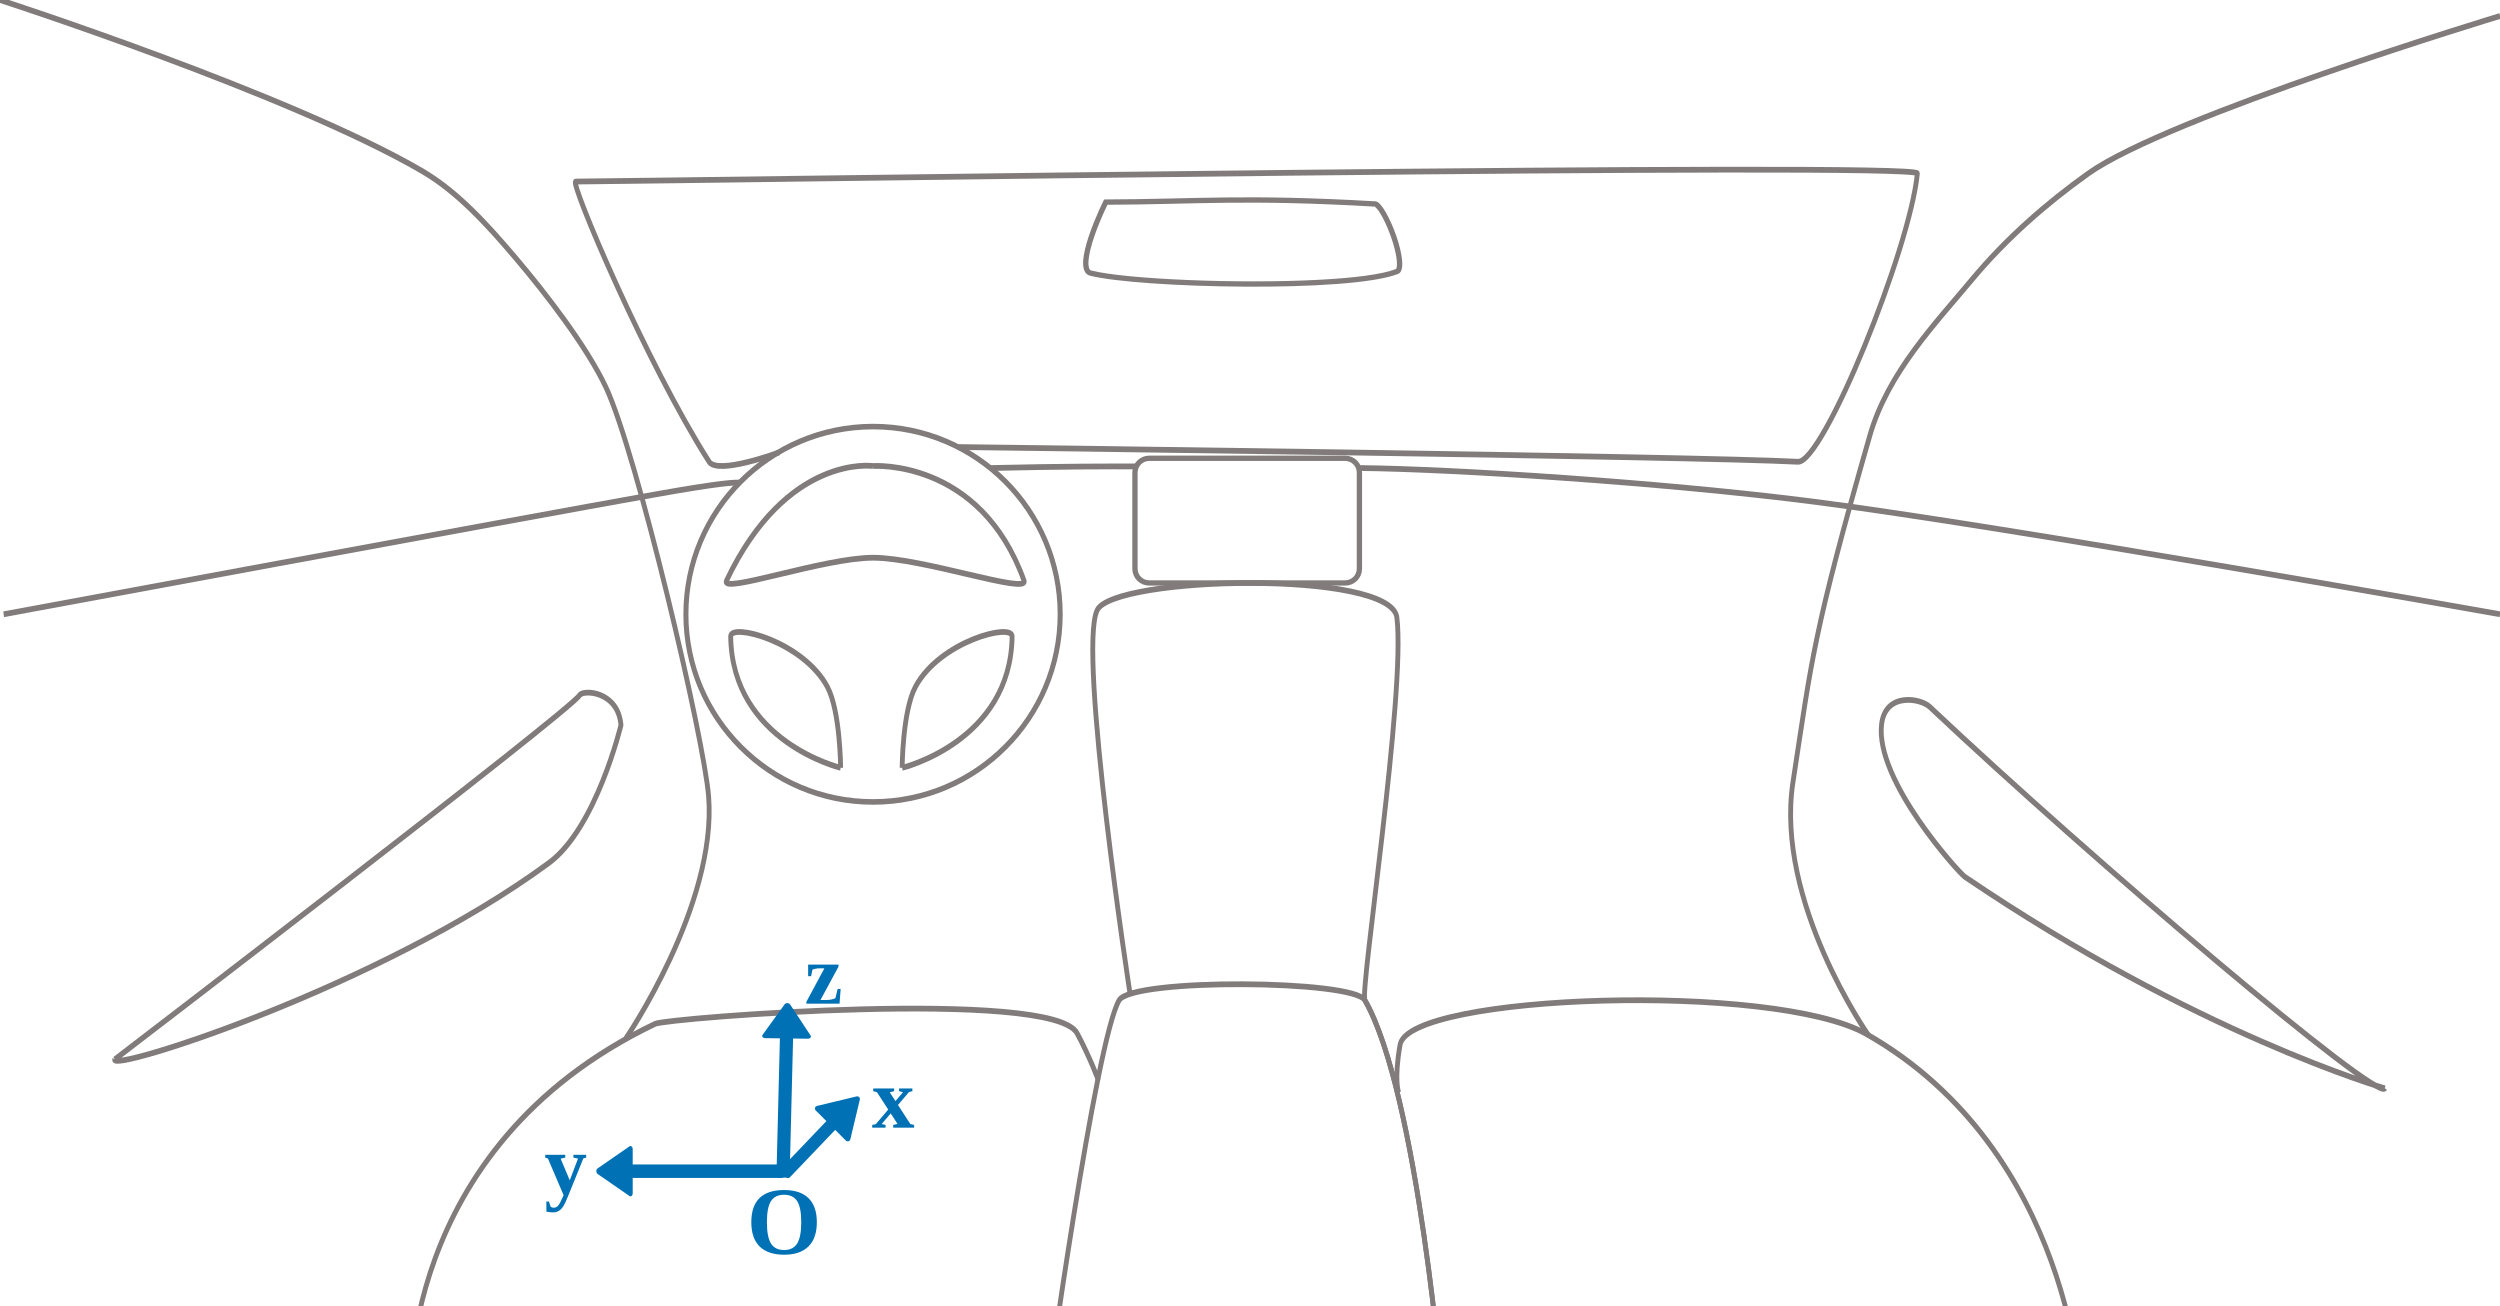
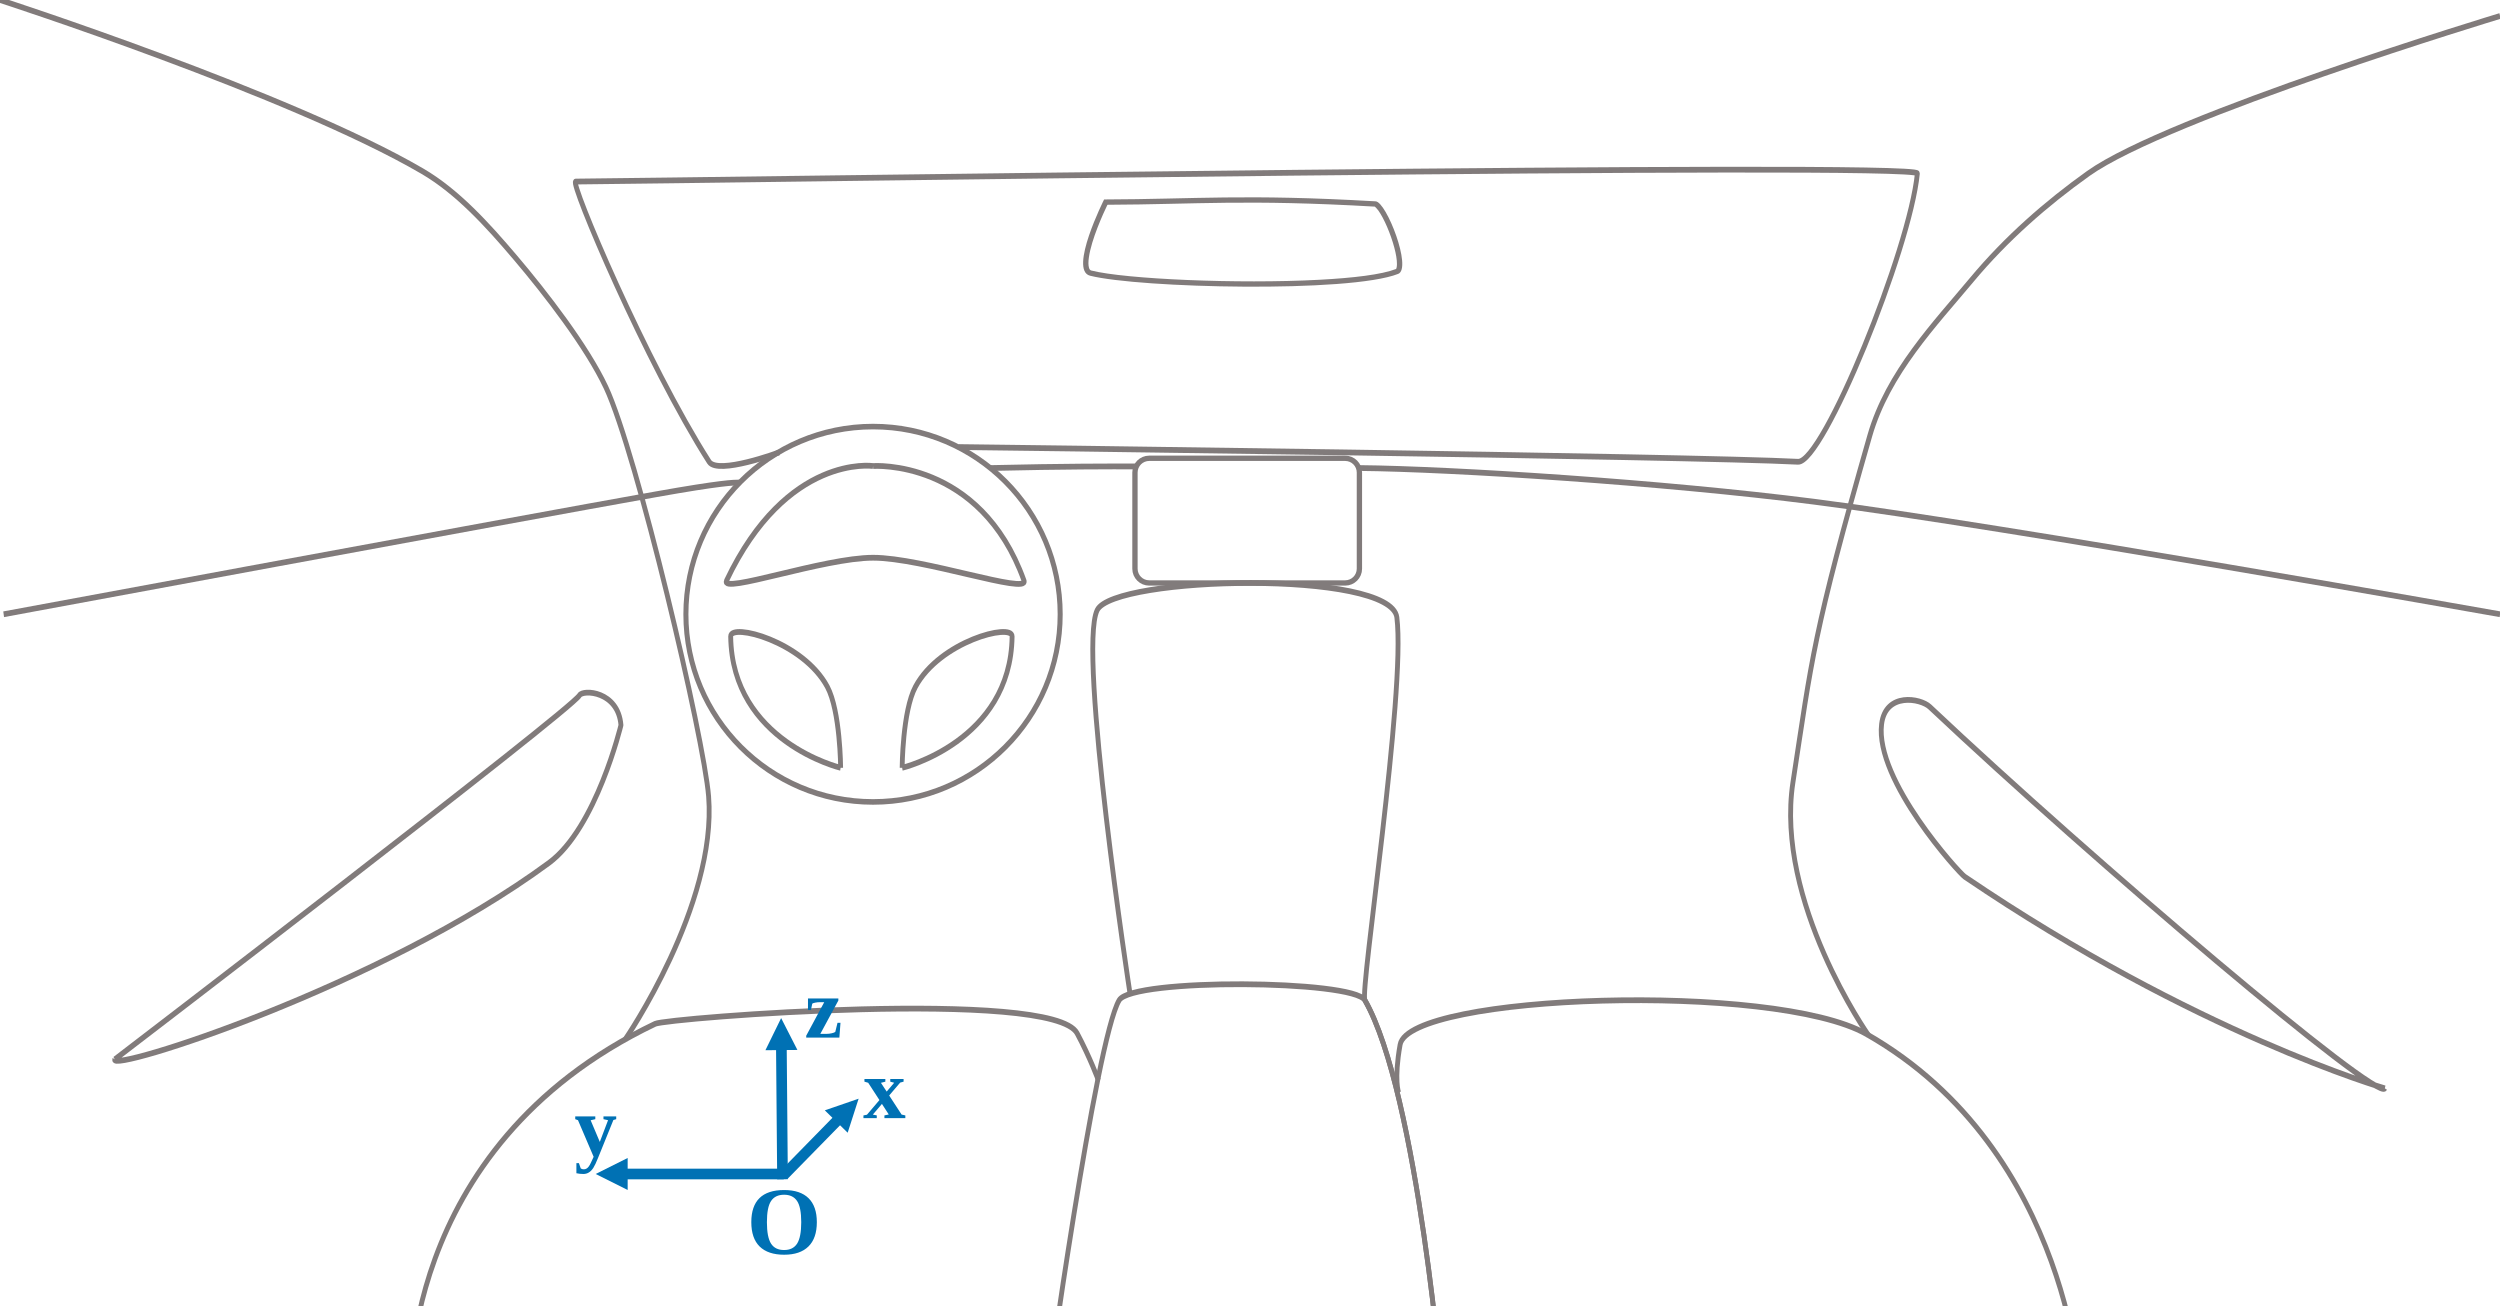
<svg xmlns="http://www.w3.org/2000/svg" width="100%" height="100%" viewBox="0 0 469 245" version="1.1" xml:space="preserve" style="fill-rule:evenodd;clip-rule:evenodd;stroke-linejoin:round;stroke-miterlimit:1.5;">
  <g transform="matrix(1,0,0,1,-540,-350)">
    <g transform="matrix(1,0,0,1,-1.13687e-13,35.6323)">
      <g id="arrow-black" transform="matrix(-0.843561,0,0,1,1167,-13.5646)">
        <path d="M187.297,443.167C187.297,443.167 297.567,426.626 339.844,422.053C373.417,418.422 420.224,415.914 440.954,415.734" style="fill:none;stroke:rgb(129,123,123);stroke-width:1.08px;" />
      </g>
      <g id="arrow-black1" transform="matrix(-0.843561,0,0,1,1167,-13.5646)">
        <path d="M490.869,415.437C496.028,415.427 506.345,415.409 523.102,415.739" style="fill:none;stroke:rgb(129,123,123);stroke-width:1.08px;" />
      </g>
      <g id="arrow-black2" transform="matrix(-0.843561,0,0,1,1167,-13.5646)">
        <path d="M578.792,418.452C580.122,418.457 582.781,418.467 597.388,420.662C629.333,425.463 742.465,443.167 742.465,443.167" style="fill:none;stroke:rgb(129,123,123);stroke-width:1.08px;" />
      </g>
      <g id="arrow-black3" transform="matrix(-0.843561,0,0,1,1167,-13.5646)">
        <path d="M569.99,412.799C569.99,412.799 583.659,417.087 585.569,414.561C599.539,396.094 616.629,362.004 615.256,361.993C586.428,361.777 316.624,358.307 316.872,360.461C318.516,374.734 337.847,414.815 343.421,414.561C366.139,413.525 529.716,411.799 530.122,411.798" style="fill:none;stroke:rgb(129,123,123);stroke-width:1.08px;" />
      </g>
      <g id="arrow-black4" transform="matrix(-0.843561,0,0,1,1167,-13.5646)">
        <path d="M497.736,365.351C477.22,365.302 466.736,364.277 437.346,365.702C434.937,365.818 429.219,378.274 432.328,379.311C443.174,382.926 489.97,381.98 500.871,379.654C505.645,378.635 497.736,365.351 497.736,365.351ZM437.527,366.695C437.427,366.772 437.021,367.096 436.759,367.407C435.473,368.926 434.009,371.808 433.203,374.364C432.832,375.537 432.598,376.639 432.61,377.497C432.614,377.769 432.641,378.01 432.709,378.21C432.73,378.273 432.783,378.362 432.802,378.393C435.998,379.447 442.331,380.08 449.919,380.42C467.958,381.23 493.003,380.302 500.581,378.684C500.87,378.623 501.008,378.422 501.095,378.172C501.272,377.664 501.246,376.999 501.125,376.25C500.575,372.851 497.92,367.973 496.995,366.349L496.995,366.348C477.011,366.277 466.443,365.296 437.527,366.695Z" style="fill:rgb(129,123,123);" />
      </g>
      <g transform="matrix(1.03846,0,0,1.15033,524.664,266.134)">
        <ellipse cx="172.484" cy="142.106" rx="33.807" ry="30.607" style="fill:none;stroke:rgb(129,123,123);stroke-width:0.91px;stroke-linecap:round;" />
      </g>
      <g id="arrow-black5" transform="matrix(-0.843561,0,0,1,1167,-13.5646)">
        <path d="M604.253,522.944C604.253,522.944 583.765,497.738 585.689,477.334C586.73,466.287 601.695,412.857 608.523,400.589C612.764,392.97 621.896,382.99 628.701,376.232C634.909,370.068 641.575,363.876 649.356,360.042C678.662,345.602 743.273,327.932 743.273,327.932" style="fill:none;stroke:rgb(129,123,123);stroke-width:1.08px;" />
      </g>
      <g id="arrow-black6" transform="matrix(-0.843561,0,0,1,1167,-13.5646)">
        <path d="M549.118,415.357C549.118,415.357 568.293,413.009 581.71,436.863C583.197,439.507 560.076,432.565 549.118,432.564C538.091,432.563 514.399,439.558 515.546,436.858C525.285,413.945 549.118,415.357 549.118,415.357" style="fill:none;stroke:rgb(129,123,123);stroke-width:1.08px;" />
      </g>
      <g id="arrow-black7" transform="matrix(-0.843561,0,0,1,1167,-13.5646)">
        <path d="M717.752,526.67C719.238,529.313 658.565,513.033 621.209,489.821C610.665,483.269 605.183,463.971 605.183,463.971C605.799,457.542 613.634,457.255 614.407,458.374C616.397,461.252 717.752,526.67 717.752,526.67" style="fill:none;stroke:rgb(129,123,123);stroke-width:1.08px;" />
      </g>
      <g id="arrow-black8" transform="matrix(-0.843561,0,0,1,1167,-13.5646)">
        <path d="M212.906,532.108C214.393,534.751 277.55,489.621 314.125,460.536C316.146,458.929 323.962,457.723 324.831,463.793C326.333,474.3 307.606,491.682 306.336,492.41C254.889,521.882 212.906,532.108 212.906,532.108" style="fill:none;stroke:rgb(129,123,123);stroke-width:1.08px;" />
      </g>
      <g id="arrow-black9" transform="matrix(-0.843561,0,0,1,1169.22,-14.9824)">
        <path d="M558.961,473.391C558.961,473.391 583.126,468.486 583.413,448.733C583.45,446.165 567.332,449.667 561.922,458.184C559.031,462.736 558.961,473.391 558.961,473.391" style="fill:none;stroke:rgb(129,123,123);stroke-width:1.08px;" />
      </g>
      <g id="arrow-black10" transform="matrix(0.843561,0,0,1,237.726,-14.9824)">
        <path d="M558.961,473.391C558.961,473.391 583.126,468.486 583.413,448.733C583.45,446.165 567.332,449.667 561.922,458.184C559.031,462.736 558.961,473.391 558.961,473.391" style="fill:none;stroke:rgb(129,123,123);stroke-width:1.08px;" />
      </g>
      <g id="arrow-black11" transform="matrix(-0.843561,0,0,1,1167,-13.5646)">
        <path d="M652.047,590.561C652.047,590.561 655.47,543.381 597.578,520.002C594.832,518.893 509.154,513.253 503.744,521.771C500.853,526.323 499.012,530.576 499.012,530.576" style="fill:none;stroke:rgb(129,123,123);stroke-width:1.08px;" />
      </g>
      <g id="arrow-black12" transform="matrix(-0.843561,0,0,1,1167,-13.5646)">
        <path d="M280.463,590.561C280.463,590.561 282.294,544.007 328.186,521.922C348.611,512.093 429.901,514.391 431.906,523.905C433.315,530.59 432.233,532.924 432.233,532.924" style="fill:none;stroke:rgb(129,123,123);stroke-width:1.08px;" />
      </g>
      <g id="arrow-black13" transform="matrix(-0.843561,0,0,1,1167,-13.5646)">
        <path d="M422.368,590.561C422.368,590.561 427.904,533.008 439.737,515.572C442.327,511.756 491.431,511.391 494.385,515.572C499.566,522.906 510.648,590.561 510.648,590.561" style="fill:none;stroke:rgb(129,123,123);stroke-width:1.08px;" />
      </g>
      <g id="arrow-black14" transform="matrix(-0.843561,0,0,1,1167,-13.5646)">
        <path d="M422.368,590.561C422.368,590.561 427.904,533.008 439.737,515.572C440.896,513.864 430.585,457.723 432.63,443.755C433.943,434.782 495.619,435.962 499.275,442.397C503.649,450.096 491.976,514.302 491.976,514.302" style="fill:none;stroke:rgb(129,123,123);stroke-width:1.08px;" />
      </g>
      <g transform="matrix(1,0,0,1,540,331.996)">
        <path d="M255.025,71.018C255.025,69.543 253.828,68.346 252.354,68.346L215.59,68.346C214.115,68.346 212.919,69.543 212.919,71.018L212.919,89.066C212.919,90.54 214.115,91.737 215.59,91.737L252.354,91.737C253.828,91.737 255.025,90.54 255.025,89.066L255.025,71.018Z" style="fill:none;stroke:rgb(129,123,123);stroke-width:1px;stroke-linecap:round;stroke-linejoin:miter;" />
      </g>
      <g id="arrow-black15" transform="matrix(-0.843561,0,0,1,1167,-13.5646)">
        <path d="M327.721,522.186C327.721,522.186 348.608,497.066 344.54,474.673C340.334,451.517 340.114,446.92 327.452,409.667C323.438,397.857 312.878,388.63 304.784,380.434C297.127,372.682 288.148,366.065 278.884,360.492C261.034,349.755 187.297,330.932 187.297,330.932" style="fill:none;stroke:rgb(129,123,123);stroke-width:1.08px;" />
      </g>
    </g>
    <g id="Coordinate-system" transform="matrix(1,0,0,1,-82.0568,177.682)">
-       <g transform="matrix(1,3.36745e-17,-3.36745e-17,-0.725027,768.958,392.817)">
-         <path d="M0.667,-0.012L1.345,37.322L0.012,37.347L-0.667,0.012L0.667,-0.012ZM4.654,35.929L0.8,44L-3.345,36.074L4.654,35.929Z" style="fill:rgb(0,113,180);fill-rule:nonzero;stroke:rgb(0,113,180);stroke-width:1.14px;stroke-miterlimit:2;" />
+       <g id="arrow-blue" transform="matrix(-0.843561,0,0,1,1285.26,-113.429)">
+         <g transform="matrix(-1.18545,0,0,1,786.19,285.747)">
+           <path d="M143.589,197.022L146.537,190.996L149.589,196.97L143.589,197.022Z" style="fill:rgb(0,113,180);" />
+           <path d="M146.797,221.23C146.797,221.23 146.652,204.324 146.578,195.796" style="fill:none;stroke:rgb(0,113,180);stroke-width:2px;" />
+         </g>
      </g>
-       <g transform="matrix(-0.749749,-2.75821e-16,-6.12683e-07,-1.03785,1199.46,742.306)">
-         <path d="M574.5,336.833L613.7,336.833L613.7,338.167L574.5,338.167L574.5,336.833ZM612.367,333.5L620.367,337.5L612.367,341.5L612.367,333.5Z" style="fill:rgb(0,113,180);fill-rule:nonzero;stroke:rgb(0,113,180);stroke-width:1.1px;stroke-miterlimit:2;" />
+       <g id="arrow-blue1" transform="matrix(0.218429,0.814791,0.965894,-0.258937,145.691,25.0423)">
+         <g transform="matrix(0.306957,0.965894,1.14502,-0.258937,314.857,421.983)">
+           <path d="M117.75,223.239L111.75,220.239L117.75,217.239L117.75,223.239Z" style="fill:rgb(0,113,180);" />
+           <path d="M147.036,220.239L116.55,220.239" style="fill:none;stroke:rgb(0,113,180);stroke-width:2px;" />
+         </g>
      </g>
-       <g transform="matrix(-0.707107,-0.707107,0.707107,-0.707107,938.626,1033.79)">
-         <path d="M573.881,333.914L574.167,346.567L572.833,346.567L572.547,333.914L573.881,333.914ZM577.494,346.71L573.5,353.233L569.494,346.71L577.494,346.71Z" style="fill:rgb(0,113,180);fill-rule:nonzero;stroke:rgb(0,113,180);stroke-width:1px;stroke-miterlimit:2;" />
+       <g id="arrow-blue2" transform="matrix(-0.830817,-0.146079,-0.173169,0.984892,1365.67,-18.5114)">
+         <g transform="matrix(-1.16754,-0.173169,-0.205284,0.984892,829.024,316.717)">
+           <path d="M154.735,208.3L161.077,206.113L159.022,212.499L154.735,208.3Z" style="fill:rgb(0,113,180);" />
+           <path d="M147.036,220.447C147.036,220.447 153.564,213.783 157.718,209.542" style="fill:none;stroke:rgb(0,113,180);stroke-width:2px;" />
+         </g>
      </g>
-       <g transform="matrix(1,0,0,1,724.181,396.307)">
+       <g transform="matrix(1,0,0,1,729.815,389.104)">
        <text x="0px" y="0px" style="font-family:'TimesNewRomanPS-BoldMT', 'Times New Roman';font-weight:700;font-size:16px;fill:rgb(0,113,180);">y</text>
      </g>
-       <g transform="matrix(1.11514,0,0,1.11514,773.02,360.61)">
+       <g transform="matrix(1.11514,0,0,1.11514,772.989,366.966)">
        <text x="0px" y="0px" style="font-family:'TimesNewRomanPS-BoldMT', 'Times New Roman';font-weight:700;font-size:14.348px;fill:rgb(0,113,180);">z</text>
      </g>
-       <g transform="matrix(1,0,0,1,785.624,383.863)">
+       <g transform="matrix(1,0,0,1,783.976,382.083)">
        <text x="0px" y="0px" style="font-family:'TimesNewRomanPS-BoldMT', 'Times New Roman';font-weight:700;font-size:16px;fill:rgb(0,113,180);">x</text>
      </g>
      <g transform="matrix(1.12889,0,0,1.12889,762.12,407.528)">
        <text x="0px" y="0px" style="font-family:'TimesNewRomanPS-BoldMT', 'Times New Roman';font-weight:700;font-size:16px;fill:rgb(0,113,180);">O</text>
      </g>
    </g>
  </g>
</svg>
